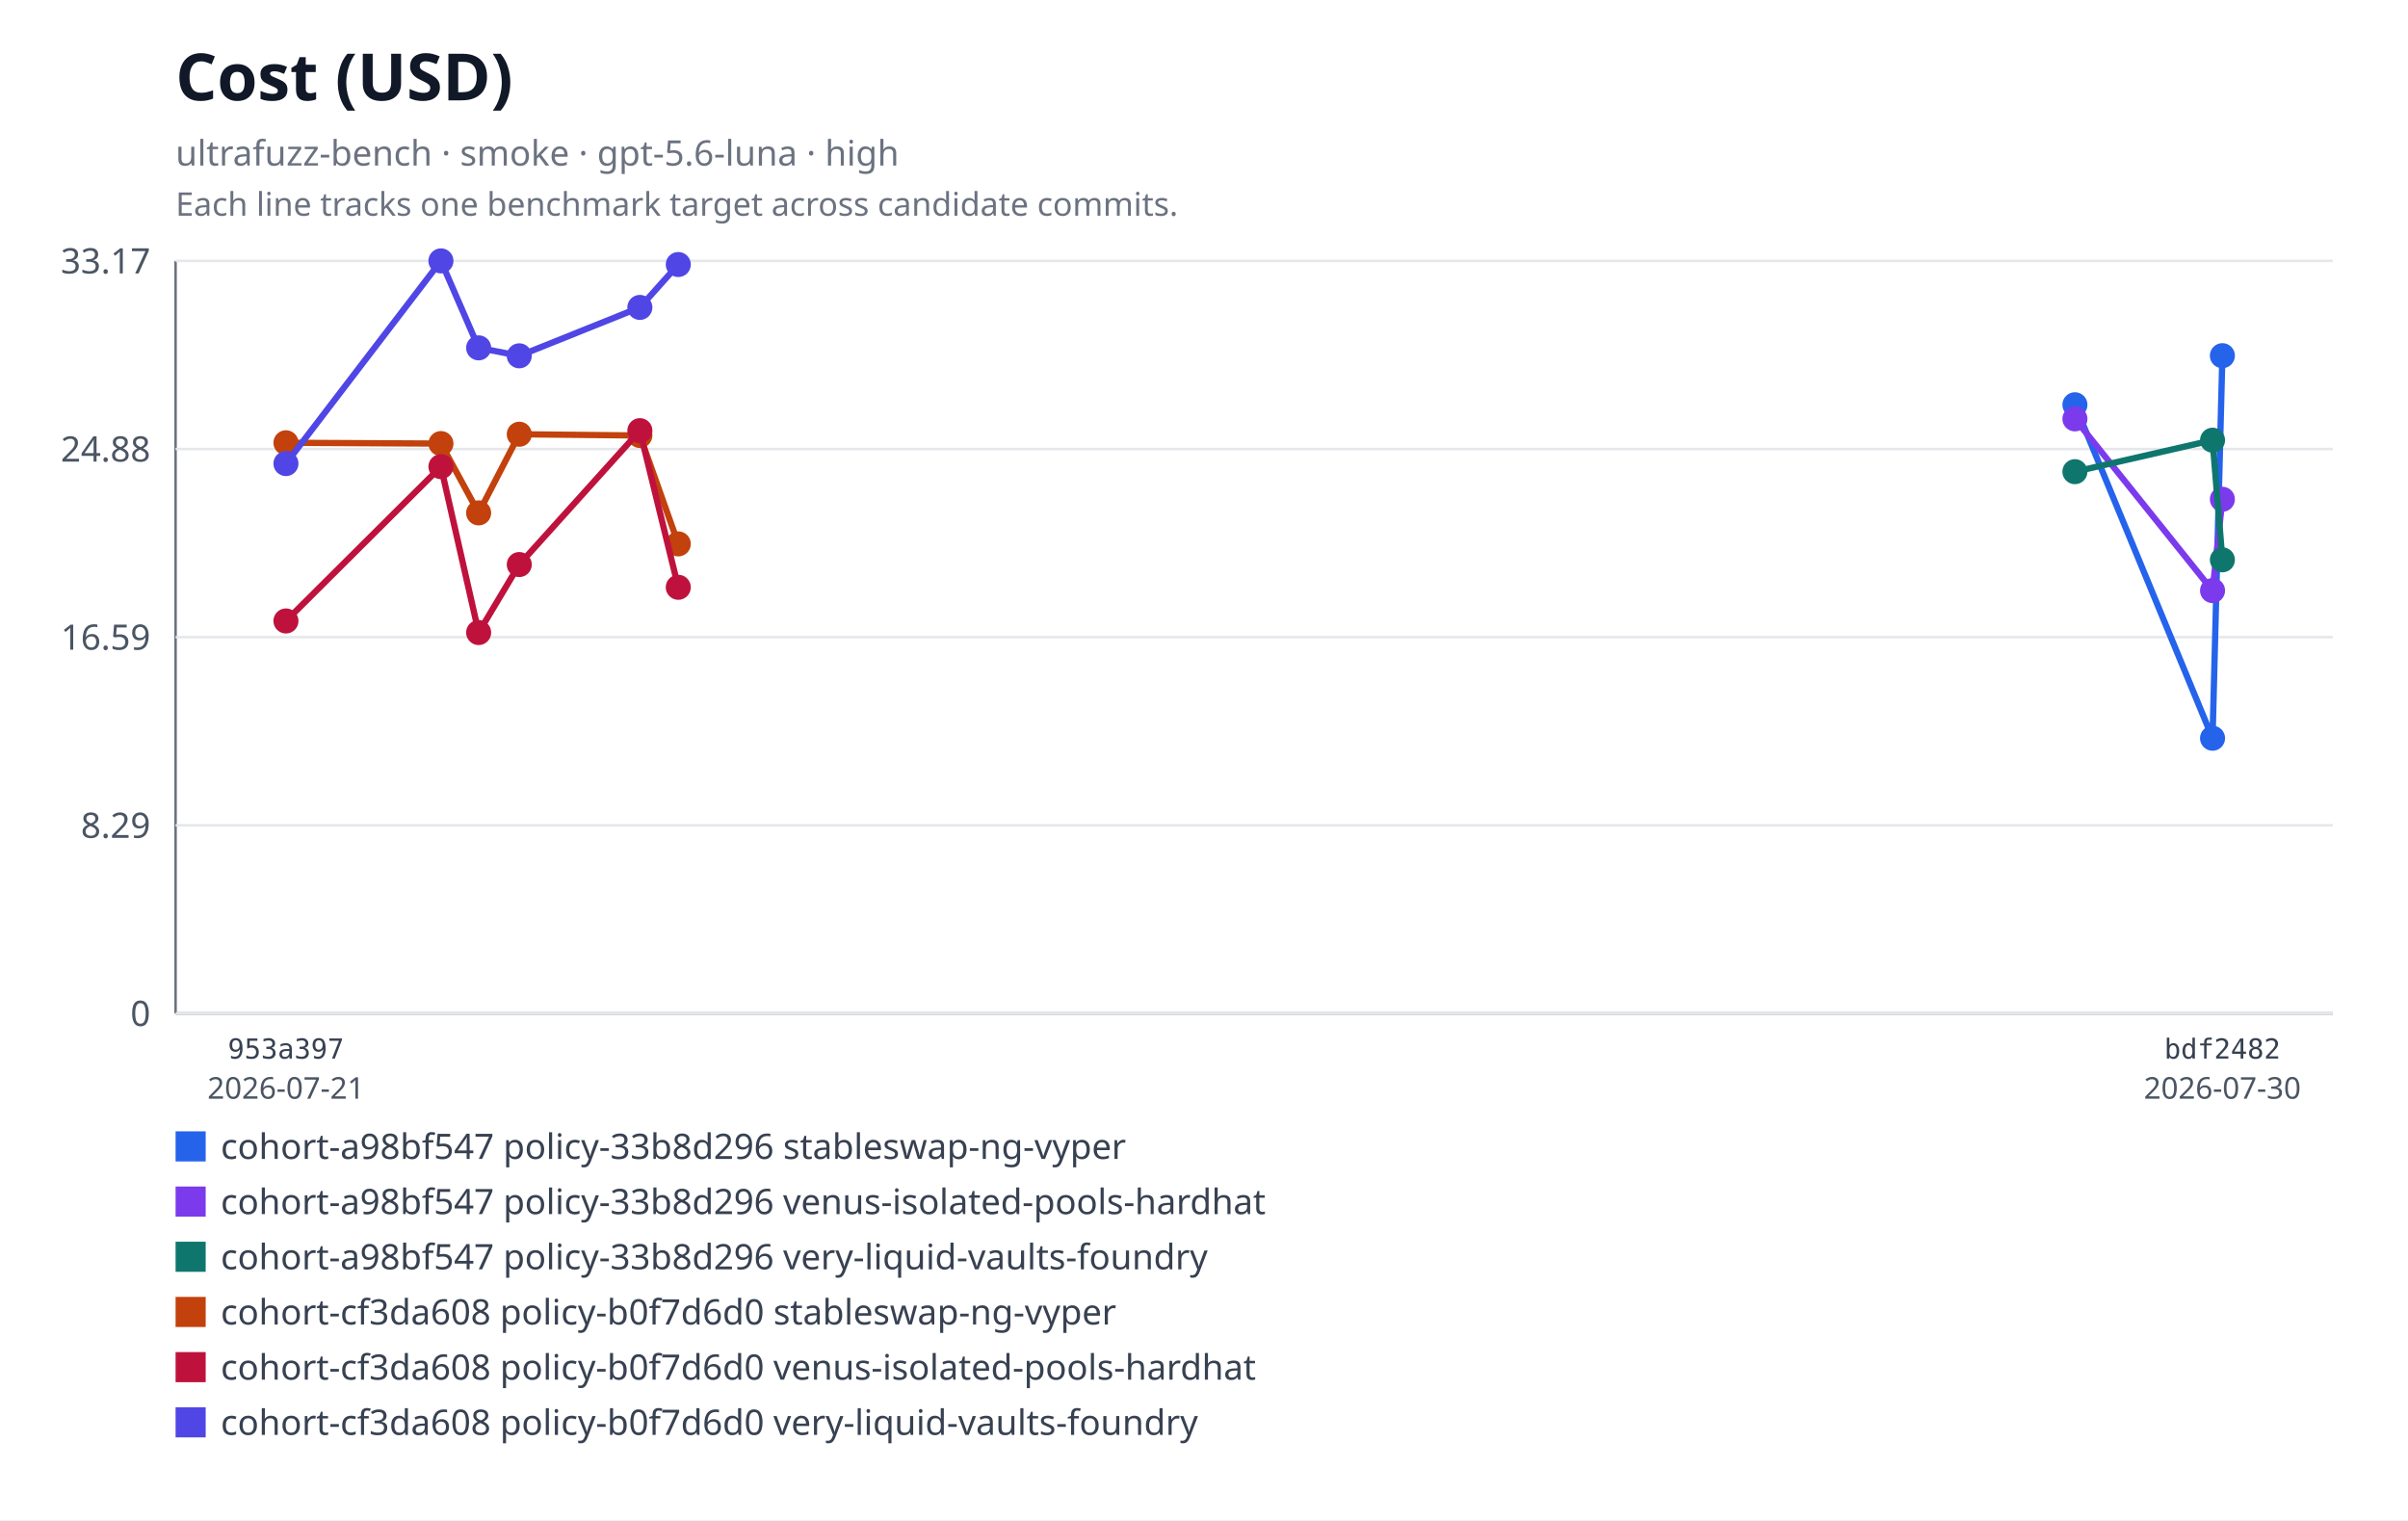
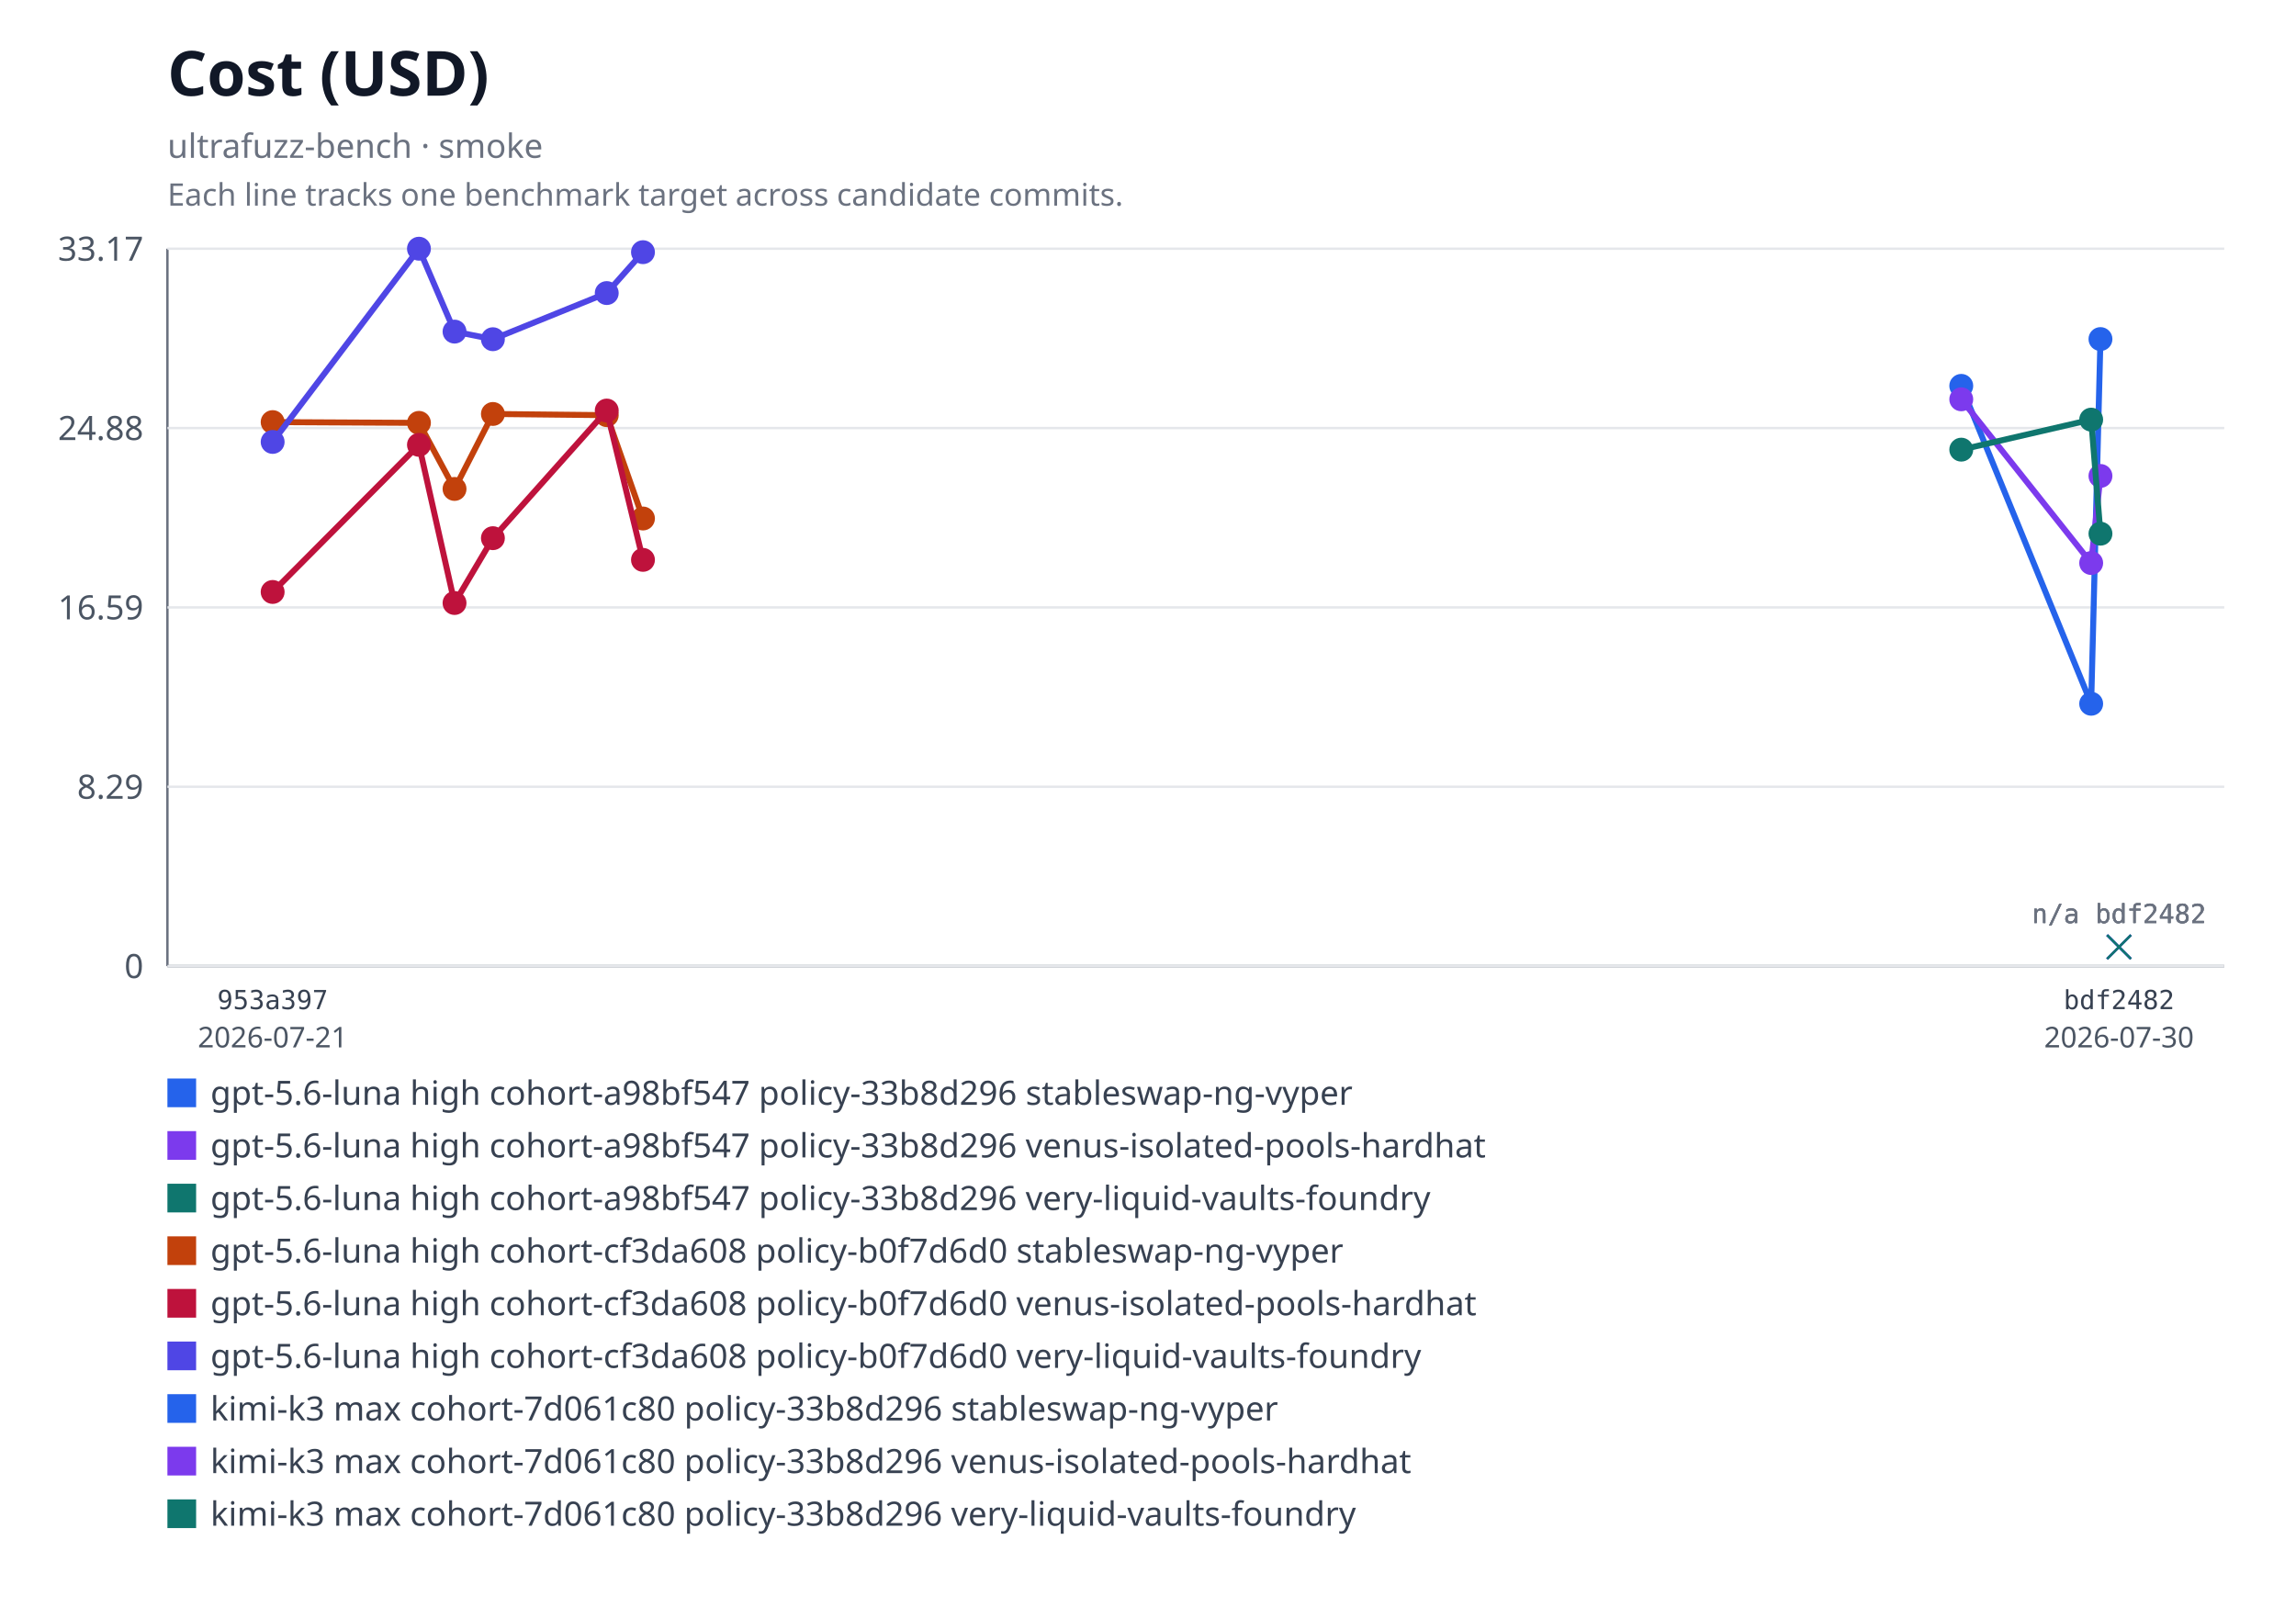
- <svg xmlns="http://www.w3.org/2000/svg" xmlns:xlink="http://www.w3.org/1999/xlink" width="960" height="606" viewBox="0 0 960 606" role="img" aria-labelledby="title desc">
-   <rect width="960" height="606" fill="#ffffff" />
+ <svg xmlns="http://www.w3.org/2000/svg" xmlns:xlink="http://www.w3.org/1999/xlink" width="960" height="672" viewBox="0 0 960 672" role="img" aria-labelledby="title desc">
+   <rect width="960" height="672" fill="#ffffff" />
  <text x="70" y="40" font-family="system-ui, sans-serif" font-size="26" font-weight="600" fill="#111827">Cost (USD)</text>
-   <text x="70" y="66" font-family="system-ui, sans-serif" font-size="14" fill="#6b7280">ultrafuzz-bench · smoke · gpt-5.6-luna · high</text>
+   <text x="70" y="66" font-family="system-ui, sans-serif" font-size="14" fill="#6b7280">ultrafuzz-bench · smoke</text>
  <text x="70" y="86" font-family="system-ui, sans-serif" font-size="13" fill="#6b7280">Each line tracks one benchmark target across candidate commits.</text>
  <line x1="70" y1="104" x2="70" y2="404" stroke="#6b7280" />
  <line x1="70" y1="404" x2="930" y2="404" stroke="#6b7280" />
  <line x1="70" y1="404" x2="930" y2="404" stroke="#e5e7eb" />
  <text x="60" y="409" text-anchor="end" font-family="system-ui, sans-serif" font-size="14" fill="#4b5563">0</text>
  <line x1="70" y1="329" x2="930" y2="329" stroke="#e5e7eb" />
  <text x="60" y="334" text-anchor="end" font-family="system-ui, sans-serif" font-size="14" fill="#4b5563">8.29</text>
  <line x1="70" y1="254" x2="930" y2="254" stroke="#e5e7eb" />
  <text x="60" y="259" text-anchor="end" font-family="system-ui, sans-serif" font-size="14" fill="#4b5563">16.59</text>
  <line x1="70" y1="179" x2="930" y2="179" stroke="#e5e7eb" />
  <text x="60" y="184" text-anchor="end" font-family="system-ui, sans-serif" font-size="14" fill="#4b5563">24.88</text>
  <line x1="70" y1="104" x2="930" y2="104" stroke="#e5e7eb" />
  <text x="60" y="109" text-anchor="end" font-family="system-ui, sans-serif" font-size="14" fill="#4b5563">33.17</text>
-   <polyline fill="none" stroke="#2563eb" stroke-width="2.5" points="827.21,161.36 882.08,294.29 886,141.79" />
+   <polyline fill="none" stroke="#2563eb" stroke-width="2.5" points="820.04,161.36 874.36,294.29 878.24,141.79" />
  <a href="https://github.com/monad-developers/ultrafuzz/commit/24b90c4d2a03ece561b3b1b988cfa2508c088013" xlink:href="https://github.com/monad-developers/ultrafuzz/commit/24b90c4d2a03ece561b3b1b988cfa2508c088013">
-     <circle cx="827.21" cy="161.36" r="5" fill="#2563eb" />
+     <circle cx="820.04" cy="161.36" r="5" fill="#2563eb" />
  </a>
  <a href="https://github.com/monad-developers/ultrafuzz/commit/5cfa918db7448aeb92b6b8aa66f687a9359b71e6" xlink:href="https://github.com/monad-developers/ultrafuzz/commit/5cfa918db7448aeb92b6b8aa66f687a9359b71e6">
-     <circle cx="882.08" cy="294.29" r="5" fill="#2563eb" />
+     <circle cx="874.36" cy="294.29" r="5" fill="#2563eb" />
  </a>
  <a href="https://github.com/monad-developers/ultrafuzz/commit/bdf2482db2ad359aa9b48775e73206fa37f32278" xlink:href="https://github.com/monad-developers/ultrafuzz/commit/bdf2482db2ad359aa9b48775e73206fa37f32278">
-     <circle cx="886" cy="141.79" r="5" fill="#2563eb" />
+     <circle cx="878.24" cy="141.79" r="5" fill="#2563eb" />
  </a>
-   <polyline fill="none" stroke="#7c3aed" stroke-width="2.5" points="827.21,166.98 882.08,235.44 886,199.03" />
+   <polyline fill="none" stroke="#7c3aed" stroke-width="2.5" points="820.04,166.98 874.36,235.44 878.24,199.03" />
  <a href="https://github.com/monad-developers/ultrafuzz/commit/24b90c4d2a03ece561b3b1b988cfa2508c088013" xlink:href="https://github.com/monad-developers/ultrafuzz/commit/24b90c4d2a03ece561b3b1b988cfa2508c088013">
-     <circle cx="827.21" cy="166.98" r="5" fill="#7c3aed" />
+     <circle cx="820.04" cy="166.98" r="5" fill="#7c3aed" />
  </a>
  <a href="https://github.com/monad-developers/ultrafuzz/commit/5cfa918db7448aeb92b6b8aa66f687a9359b71e6" xlink:href="https://github.com/monad-developers/ultrafuzz/commit/5cfa918db7448aeb92b6b8aa66f687a9359b71e6">
-     <circle cx="882.08" cy="235.44" r="5" fill="#7c3aed" />
+     <circle cx="874.36" cy="235.44" r="5" fill="#7c3aed" />
  </a>
  <a href="https://github.com/monad-developers/ultrafuzz/commit/bdf2482db2ad359aa9b48775e73206fa37f32278" xlink:href="https://github.com/monad-developers/ultrafuzz/commit/bdf2482db2ad359aa9b48775e73206fa37f32278">
-     <circle cx="886" cy="199.03" r="5" fill="#7c3aed" />
+     <circle cx="878.24" cy="199.03" r="5" fill="#7c3aed" />
  </a>
-   <polyline fill="none" stroke="#0f766e" stroke-width="2.5" points="827.21,188.03 882.08,175.48 886,223.17" />
+   <polyline fill="none" stroke="#0f766e" stroke-width="2.5" points="820.04,188.03 874.36,175.48 878.24,223.17" />
  <a href="https://github.com/monad-developers/ultrafuzz/commit/24b90c4d2a03ece561b3b1b988cfa2508c088013" xlink:href="https://github.com/monad-developers/ultrafuzz/commit/24b90c4d2a03ece561b3b1b988cfa2508c088013">
-     <circle cx="827.21" cy="188.03" r="5" fill="#0f766e" />
+     <circle cx="820.04" cy="188.03" r="5" fill="#0f766e" />
  </a>
  <a href="https://github.com/monad-developers/ultrafuzz/commit/5cfa918db7448aeb92b6b8aa66f687a9359b71e6" xlink:href="https://github.com/monad-developers/ultrafuzz/commit/5cfa918db7448aeb92b6b8aa66f687a9359b71e6">
-     <circle cx="882.08" cy="175.48" r="5" fill="#0f766e" />
+     <circle cx="874.36" cy="175.48" r="5" fill="#0f766e" />
  </a>
  <a href="https://github.com/monad-developers/ultrafuzz/commit/bdf2482db2ad359aa9b48775e73206fa37f32278" xlink:href="https://github.com/monad-developers/ultrafuzz/commit/bdf2482db2ad359aa9b48775e73206fa37f32278">
-     <circle cx="886" cy="223.17" r="5" fill="#0f766e" />
+     <circle cx="878.24" cy="223.17" r="5" fill="#0f766e" />
  </a>
-   <polyline fill="none" stroke="#c2410c" stroke-width="2.5" points="114,176.51 175.79,176.83 190.82,204.46 207.02,173.11 255.1,173.61 270.41,216.82" />
+   <polyline fill="none" stroke="#c2410c" stroke-width="2.5" points="114,176.51 175.17,176.83 190.05,204.46 206.09,173.11 253.69,173.61 268.84,216.82" />
  <a href="https://github.com/monad-developers/ultrafuzz/commit/953a397a860307d3061eef2cad69c80d09ef20f5" xlink:href="https://github.com/monad-developers/ultrafuzz/commit/953a397a860307d3061eef2cad69c80d09ef20f5">
    <circle cx="114" cy="176.51" r="5" fill="#c2410c" />
  </a>
  <a href="https://github.com/monad-developers/ultrafuzz/commit/2051b642d9e31e9402ce1ec8a00b70cc27801f16" xlink:href="https://github.com/monad-developers/ultrafuzz/commit/2051b642d9e31e9402ce1ec8a00b70cc27801f16">
-     <circle cx="175.79" cy="176.83" r="5" fill="#c2410c" />
+     <circle cx="175.17" cy="176.83" r="5" fill="#c2410c" />
  </a>
  <a href="https://github.com/monad-developers/ultrafuzz/commit/23ef040e5ad66603354e3395f7eac77df9b76f06" xlink:href="https://github.com/monad-developers/ultrafuzz/commit/23ef040e5ad66603354e3395f7eac77df9b76f06">
-     <circle cx="190.82" cy="204.46" r="5" fill="#c2410c" />
+     <circle cx="190.05" cy="204.46" r="5" fill="#c2410c" />
  </a>
  <a href="https://github.com/monad-developers/ultrafuzz/commit/84836379f09e6e84ff0da059f7e26a2a38e4cc98" xlink:href="https://github.com/monad-developers/ultrafuzz/commit/84836379f09e6e84ff0da059f7e26a2a38e4cc98">
-     <circle cx="207.02" cy="173.11" r="5" fill="#c2410c" />
+     <circle cx="206.09" cy="173.11" r="5" fill="#c2410c" />
  </a>
  <a href="https://github.com/monad-developers/ultrafuzz/commit/e03c176587f695fe711b8123f88c2cbbcfca36af" xlink:href="https://github.com/monad-developers/ultrafuzz/commit/e03c176587f695fe711b8123f88c2cbbcfca36af">
-     <circle cx="255.1" cy="173.61" r="5" fill="#c2410c" />
+     <circle cx="253.69" cy="173.61" r="5" fill="#c2410c" />
  </a>
  <a href="https://github.com/monad-developers/ultrafuzz/commit/da5d191b03f61b4e07149c10d29bbd7542511889" xlink:href="https://github.com/monad-developers/ultrafuzz/commit/da5d191b03f61b4e07149c10d29bbd7542511889">
-     <circle cx="270.41" cy="216.82" r="5" fill="#c2410c" />
+     <circle cx="268.84" cy="216.82" r="5" fill="#c2410c" />
  </a>
-   <polyline fill="none" stroke="#be123c" stroke-width="2.5" points="114,247.54 175.79,186.02 190.82,252.16 207.02,225.05 255.1,171.68 270.41,234.12" />
+   <polyline fill="none" stroke="#be123c" stroke-width="2.5" points="114,247.54 175.17,186.02 190.05,252.16 206.09,225.05 253.69,171.68 268.84,234.12" />
  <a href="https://github.com/monad-developers/ultrafuzz/commit/953a397a860307d3061eef2cad69c80d09ef20f5" xlink:href="https://github.com/monad-developers/ultrafuzz/commit/953a397a860307d3061eef2cad69c80d09ef20f5">
    <circle cx="114" cy="247.54" r="5" fill="#be123c" />
  </a>
  <a href="https://github.com/monad-developers/ultrafuzz/commit/2051b642d9e31e9402ce1ec8a00b70cc27801f16" xlink:href="https://github.com/monad-developers/ultrafuzz/commit/2051b642d9e31e9402ce1ec8a00b70cc27801f16">
-     <circle cx="175.79" cy="186.02" r="5" fill="#be123c" />
+     <circle cx="175.17" cy="186.02" r="5" fill="#be123c" />
  </a>
  <a href="https://github.com/monad-developers/ultrafuzz/commit/23ef040e5ad66603354e3395f7eac77df9b76f06" xlink:href="https://github.com/monad-developers/ultrafuzz/commit/23ef040e5ad66603354e3395f7eac77df9b76f06">
-     <circle cx="190.82" cy="252.16" r="5" fill="#be123c" />
+     <circle cx="190.05" cy="252.16" r="5" fill="#be123c" />
  </a>
  <a href="https://github.com/monad-developers/ultrafuzz/commit/84836379f09e6e84ff0da059f7e26a2a38e4cc98" xlink:href="https://github.com/monad-developers/ultrafuzz/commit/84836379f09e6e84ff0da059f7e26a2a38e4cc98">
-     <circle cx="207.02" cy="225.05" r="5" fill="#be123c" />
+     <circle cx="206.09" cy="225.05" r="5" fill="#be123c" />
  </a>
  <a href="https://github.com/monad-developers/ultrafuzz/commit/e03c176587f695fe711b8123f88c2cbbcfca36af" xlink:href="https://github.com/monad-developers/ultrafuzz/commit/e03c176587f695fe711b8123f88c2cbbcfca36af">
-     <circle cx="255.1" cy="171.68" r="5" fill="#be123c" />
+     <circle cx="253.69" cy="171.68" r="5" fill="#be123c" />
  </a>
  <a href="https://github.com/monad-developers/ultrafuzz/commit/da5d191b03f61b4e07149c10d29bbd7542511889" xlink:href="https://github.com/monad-developers/ultrafuzz/commit/da5d191b03f61b4e07149c10d29bbd7542511889">
-     <circle cx="270.41" cy="234.12" r="5" fill="#be123c" />
+     <circle cx="268.84" cy="234.12" r="5" fill="#be123c" />
  </a>
-   <polyline fill="none" stroke="#4f46e5" stroke-width="2.5" points="114,184.8 175.79,104 190.82,138.67 207.02,141.85 255.1,122.55 270.41,105.45" />
+   <polyline fill="none" stroke="#4f46e5" stroke-width="2.5" points="114,184.8 175.17,104 190.05,138.67 206.09,141.85 253.69,122.55 268.84,105.45" />
  <a href="https://github.com/monad-developers/ultrafuzz/commit/953a397a860307d3061eef2cad69c80d09ef20f5" xlink:href="https://github.com/monad-developers/ultrafuzz/commit/953a397a860307d3061eef2cad69c80d09ef20f5">
    <circle cx="114" cy="184.8" r="5" fill="#4f46e5" />
  </a>
  <a href="https://github.com/monad-developers/ultrafuzz/commit/2051b642d9e31e9402ce1ec8a00b70cc27801f16" xlink:href="https://github.com/monad-developers/ultrafuzz/commit/2051b642d9e31e9402ce1ec8a00b70cc27801f16">
-     <circle cx="175.79" cy="104" r="5" fill="#4f46e5" />
+     <circle cx="175.17" cy="104" r="5" fill="#4f46e5" />
  </a>
  <a href="https://github.com/monad-developers/ultrafuzz/commit/23ef040e5ad66603354e3395f7eac77df9b76f06" xlink:href="https://github.com/monad-developers/ultrafuzz/commit/23ef040e5ad66603354e3395f7eac77df9b76f06">
-     <circle cx="190.82" cy="138.67" r="5" fill="#4f46e5" />
+     <circle cx="190.05" cy="138.67" r="5" fill="#4f46e5" />
  </a>
  <a href="https://github.com/monad-developers/ultrafuzz/commit/84836379f09e6e84ff0da059f7e26a2a38e4cc98" xlink:href="https://github.com/monad-developers/ultrafuzz/commit/84836379f09e6e84ff0da059f7e26a2a38e4cc98">
-     <circle cx="207.02" cy="141.85" r="5" fill="#4f46e5" />
+     <circle cx="206.09" cy="141.85" r="5" fill="#4f46e5" />
  </a>
  <a href="https://github.com/monad-developers/ultrafuzz/commit/e03c176587f695fe711b8123f88c2cbbcfca36af" xlink:href="https://github.com/monad-developers/ultrafuzz/commit/e03c176587f695fe711b8123f88c2cbbcfca36af">
-     <circle cx="255.1" cy="122.55" r="5" fill="#4f46e5" />
+     <circle cx="253.69" cy="122.55" r="5" fill="#4f46e5" />
  </a>
  <a href="https://github.com/monad-developers/ultrafuzz/commit/da5d191b03f61b4e07149c10d29bbd7542511889" xlink:href="https://github.com/monad-developers/ultrafuzz/commit/da5d191b03f61b4e07149c10d29bbd7542511889">
-     <circle cx="270.41" cy="105.45" r="5" fill="#4f46e5" />
+     <circle cx="268.84" cy="105.45" r="5" fill="#4f46e5" />
+   </a>
+   <a href="https://github.com/monad-developers/ultrafuzz/commit/bdf2482db2ad359aa9b48775e73206fa37f32278" xlink:href="https://github.com/monad-developers/ultrafuzz/commit/bdf2482db2ad359aa9b48775e73206fa37f32278" data-status="unavailable">
+     <line x1="881" y1="391" x2="891" y2="401" stroke="#2563eb" />
+     <line x1="891" y1="391" x2="881" y2="401" stroke="#2563eb" />
+     <text x="886" y="386" text-anchor="middle" font-family="ui-monospace, monospace" font-size="11" fill="#6b7280">n/a bdf2482</text>
+   </a>
+   <a href="https://github.com/monad-developers/ultrafuzz/commit/bdf2482db2ad359aa9b48775e73206fa37f32278" xlink:href="https://github.com/monad-developers/ultrafuzz/commit/bdf2482db2ad359aa9b48775e73206fa37f32278" data-status="unavailable">
+     <line x1="881" y1="391" x2="891" y2="401" stroke="#7c3aed" />
+     <line x1="891" y1="391" x2="881" y2="401" stroke="#7c3aed" />
+     <text x="886" y="386" text-anchor="middle" font-family="ui-monospace, monospace" font-size="11" fill="#6b7280">n/a bdf2482</text>
+   </a>
+   <a href="https://github.com/monad-developers/ultrafuzz/commit/bdf2482db2ad359aa9b48775e73206fa37f32278" xlink:href="https://github.com/monad-developers/ultrafuzz/commit/bdf2482db2ad359aa9b48775e73206fa37f32278" data-status="unavailable">
+     <line x1="881" y1="391" x2="891" y2="401" stroke="#0f766e" />
+     <line x1="891" y1="391" x2="881" y2="401" stroke="#0f766e" />
+     <text x="886" y="386" text-anchor="middle" font-family="ui-monospace, monospace" font-size="11" fill="#6b7280">n/a bdf2482</text>
  </a>
  <text x="114" y="422" text-anchor="middle" font-family="ui-monospace, monospace" font-size="11" fill="#374151">953a397</text>
  <text x="114" y="438" text-anchor="middle" font-family="system-ui, sans-serif" font-size="12" fill="#4b5563">2026-07-21</text>
  <text x="886" y="422" text-anchor="middle" font-family="ui-monospace, monospace" font-size="11" fill="#374151">bdf2482</text>
  <text x="886" y="438" text-anchor="middle" font-family="system-ui, sans-serif" font-size="12" fill="#4b5563">2026-07-30</text>
  <rect x="70" y="451" width="12" height="12" fill="#2563eb" />
-   <text x="88" y="462" font-family="system-ui, sans-serif" font-size="14" fill="#374151">cohort-a98bf547 policy-33b8d296 stableswap-ng-vyper</text>
+   <text x="88" y="462" font-family="system-ui, sans-serif" font-size="14" fill="#374151">gpt-5.6-luna high cohort-a98bf547 policy-33b8d296 stableswap-ng-vyper</text>
  <rect x="70" y="473" width="12" height="12" fill="#7c3aed" />
-   <text x="88" y="484" font-family="system-ui, sans-serif" font-size="14" fill="#374151">cohort-a98bf547 policy-33b8d296 venus-isolated-pools-hardhat</text>
+   <text x="88" y="484" font-family="system-ui, sans-serif" font-size="14" fill="#374151">gpt-5.6-luna high cohort-a98bf547 policy-33b8d296 venus-isolated-pools-hardhat</text>
  <rect x="70" y="495" width="12" height="12" fill="#0f766e" />
-   <text x="88" y="506" font-family="system-ui, sans-serif" font-size="14" fill="#374151">cohort-a98bf547 policy-33b8d296 very-liquid-vaults-foundry</text>
+   <text x="88" y="506" font-family="system-ui, sans-serif" font-size="14" fill="#374151">gpt-5.6-luna high cohort-a98bf547 policy-33b8d296 very-liquid-vaults-foundry</text>
  <rect x="70" y="517" width="12" height="12" fill="#c2410c" />
-   <text x="88" y="528" font-family="system-ui, sans-serif" font-size="14" fill="#374151">cohort-cf3da608 policy-b0f7d6d0 stableswap-ng-vyper</text>
+   <text x="88" y="528" font-family="system-ui, sans-serif" font-size="14" fill="#374151">gpt-5.6-luna high cohort-cf3da608 policy-b0f7d6d0 stableswap-ng-vyper</text>
  <rect x="70" y="539" width="12" height="12" fill="#be123c" />
-   <text x="88" y="550" font-family="system-ui, sans-serif" font-size="14" fill="#374151">cohort-cf3da608 policy-b0f7d6d0 venus-isolated-pools-hardhat</text>
+   <text x="88" y="550" font-family="system-ui, sans-serif" font-size="14" fill="#374151">gpt-5.6-luna high cohort-cf3da608 policy-b0f7d6d0 venus-isolated-pools-hardhat</text>
  <rect x="70" y="561" width="12" height="12" fill="#4f46e5" />
-   <text x="88" y="572" font-family="system-ui, sans-serif" font-size="14" fill="#374151">cohort-cf3da608 policy-b0f7d6d0 very-liquid-vaults-foundry</text>
+   <text x="88" y="572" font-family="system-ui, sans-serif" font-size="14" fill="#374151">gpt-5.6-luna high cohort-cf3da608 policy-b0f7d6d0 very-liquid-vaults-foundry</text>
+   <rect x="70" y="583" width="12" height="12" fill="#2563eb" />
+   <text x="88" y="594" font-family="system-ui, sans-serif" font-size="14" fill="#374151">kimi-k3 max cohort-7d061c80 policy-33b8d296 stableswap-ng-vyper</text>
+   <rect x="70" y="605" width="12" height="12" fill="#7c3aed" />
+   <text x="88" y="616" font-family="system-ui, sans-serif" font-size="14" fill="#374151">kimi-k3 max cohort-7d061c80 policy-33b8d296 venus-isolated-pools-hardhat</text>
+   <rect x="70" y="627" width="12" height="12" fill="#0f766e" />
+   <text x="88" y="638" font-family="system-ui, sans-serif" font-size="14" fill="#374151">kimi-k3 max cohort-7d061c80 policy-33b8d296 very-liquid-vaults-foundry</text>
</svg>
